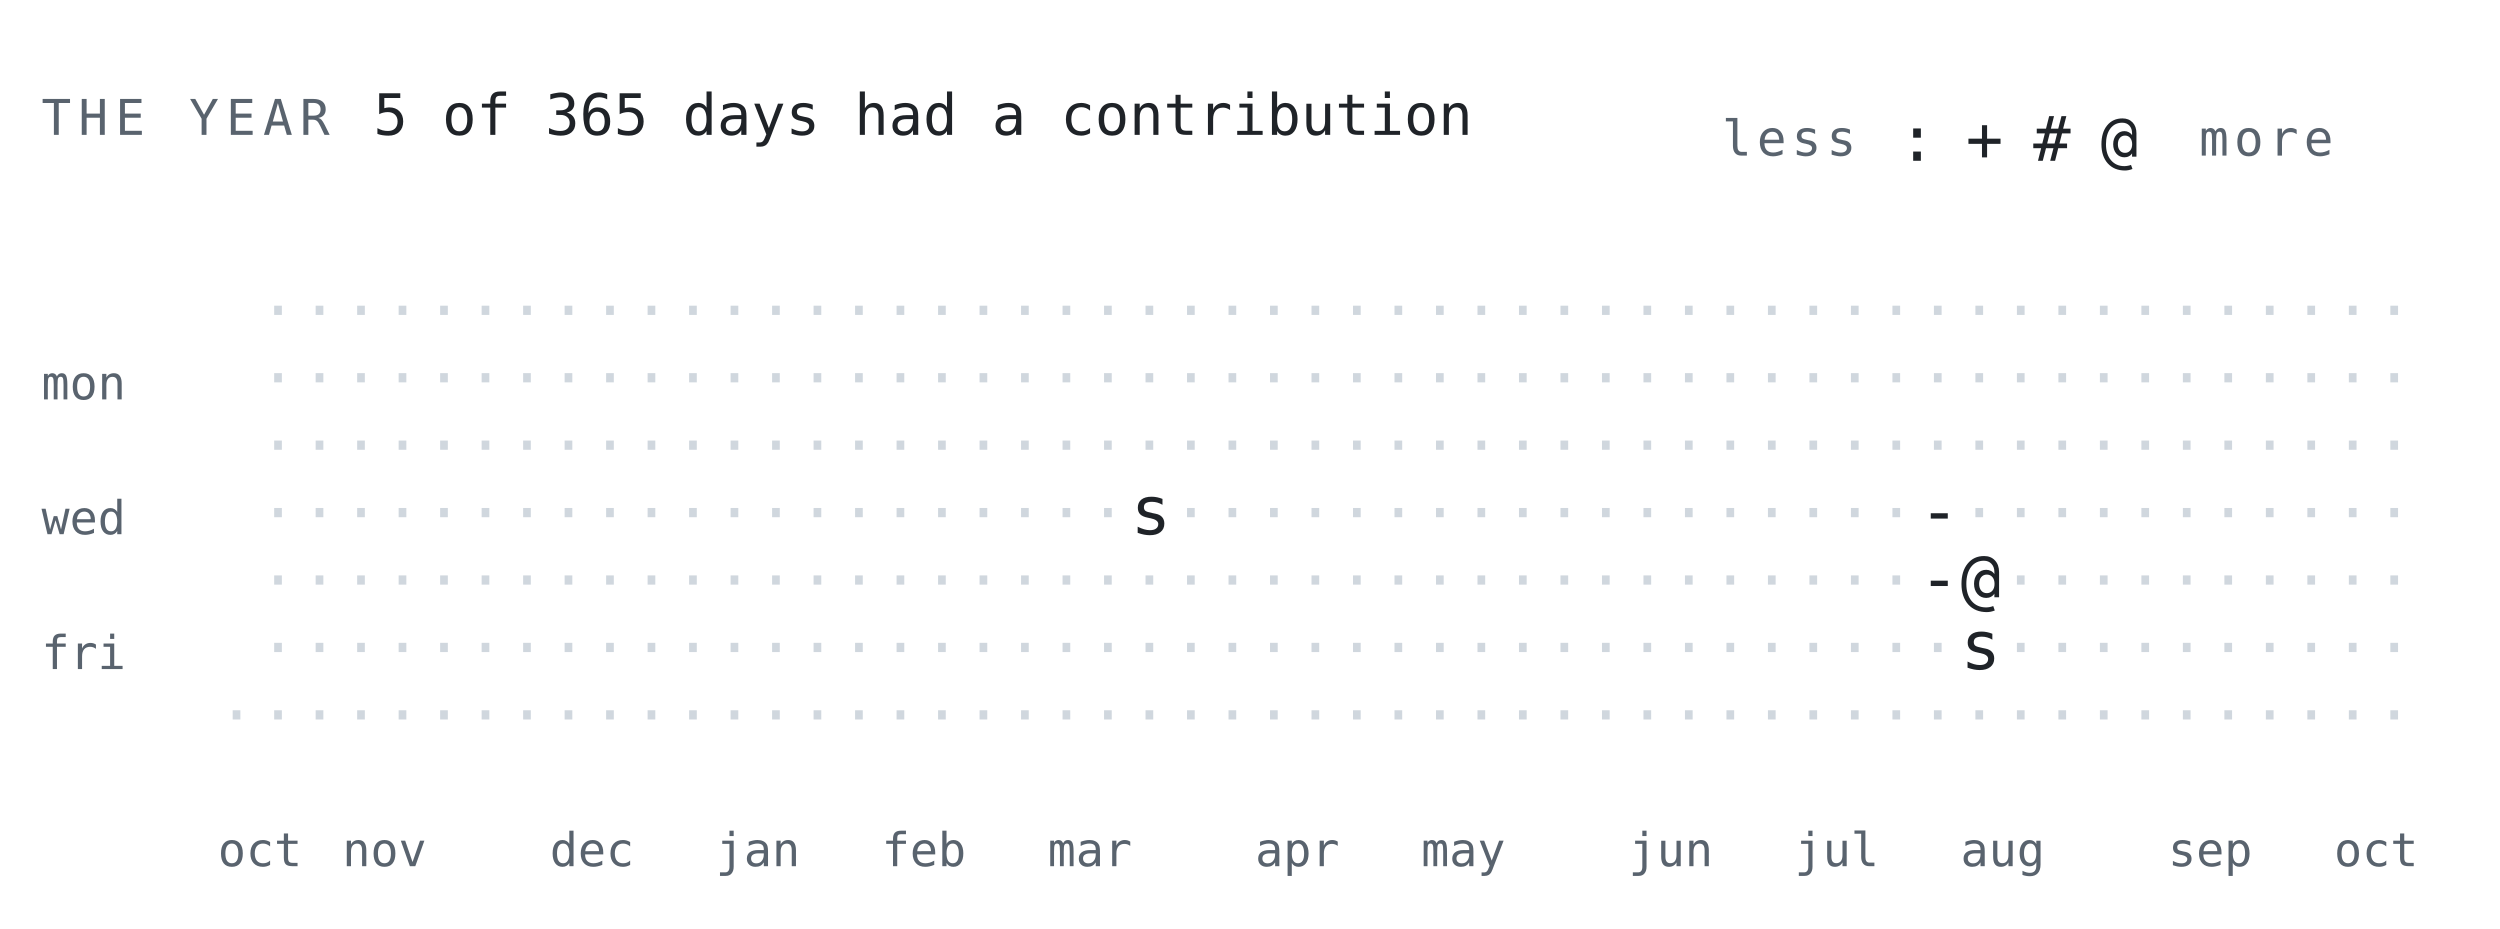
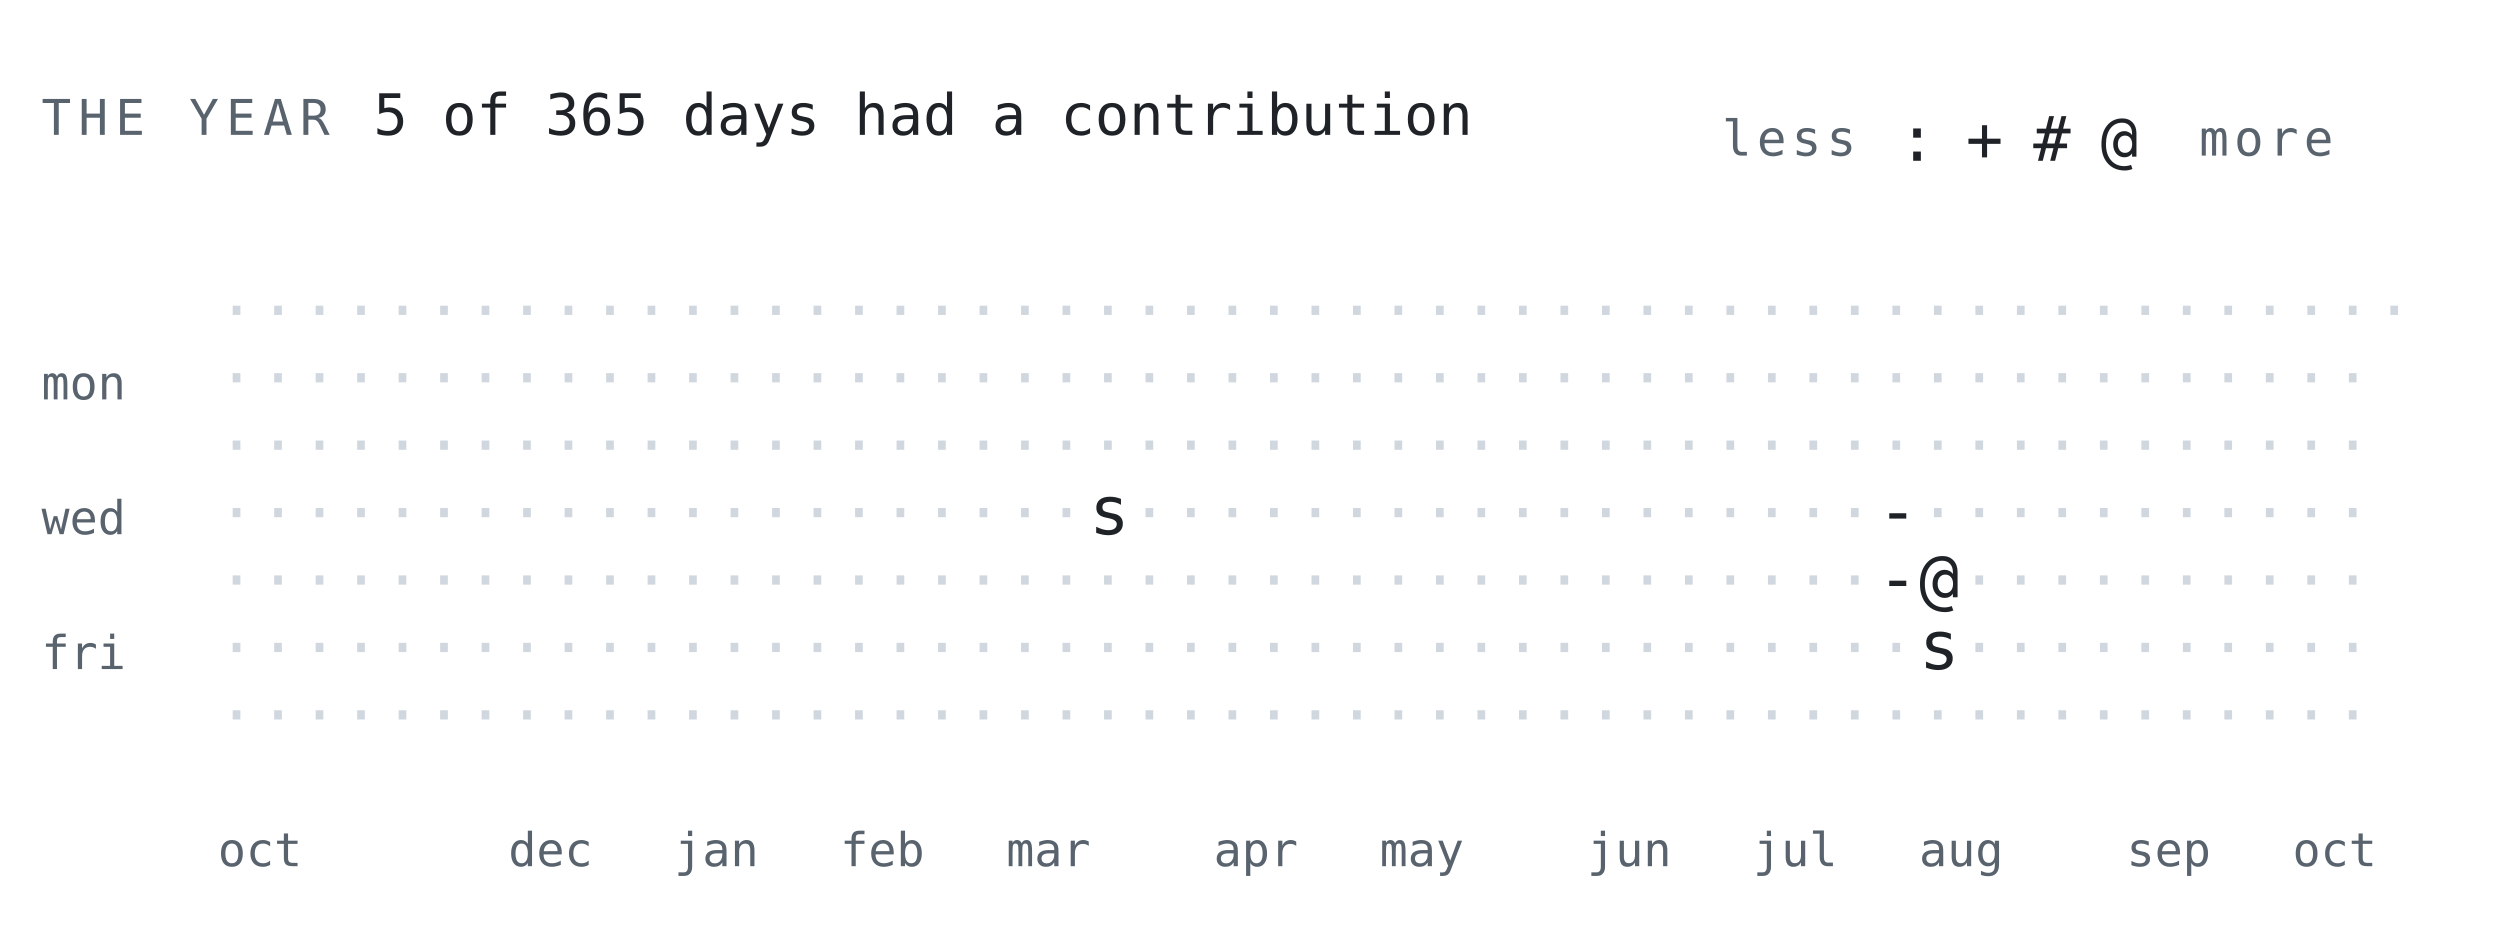
<svg xmlns="http://www.w3.org/2000/svg" viewBox="0 0 482 179" width="482" font-family="'JetBrains Mono', ui-monospace, SFMono-Regular, monospace">
  <style>
  .s{fill:#1f2328}  .m{fill:#59636e}  .t{fill:#d0d7de}
  .stk{stroke:#1f2328}  .trk{fill:#eaeef2}
  @media(prefers-color-scheme:dark){
    .s{fill:#e6edf3} .m{fill:#7d8590} .t{fill:#30363d}
    .stk{stroke:#e6edf3} .trk{fill:#21262d}
  }
</style>
  <rect fill="none" width="482" height="179" />
  <text class="m" x="8" y="26" font-size="9.5" letter-spacing="1.4">THE YEAR</text>
  <text class="s" x="72" y="26" font-size="11">5 of 365 days had a contribution</text>
  <text class="m" x="332" y="30" font-size="9.5" letter-spacing="1">less</text>
  <text class="s" x="366" y="31" font-size="12">:</text>
  <text class="s" x="379" y="31" font-size="12">+</text>
  <text class="s" x="392" y="31" font-size="12">#</text>
  <text class="s" x="405" y="31" font-size="12">@</text>
  <text class="m" x="424" y="30" font-size="9.5" letter-spacing="1">more</text>
+   <text class="t" x="42.0" y="64.0" font-size="12" xml:space="preserve">·</text>
+   <text class="t" x="42.0" y="77.0" font-size="12" xml:space="preserve">·</text>
+   <text class="t" x="42.0" y="90.0" font-size="12" xml:space="preserve">·</text>
+   <text class="t" x="42.0" y="103.0" font-size="12" xml:space="preserve">·</text>
+   <text class="t" x="42.0" y="116.0" font-size="12" xml:space="preserve">·</text>
+   <text class="t" x="42.0" y="129.0" font-size="12" xml:space="preserve">·</text>
  <text class="t" x="42.0" y="142.0" font-size="12" xml:space="preserve">·</text>
  <text class="t" x="50.0" y="64.0" font-size="12" xml:space="preserve">·</text>
  <text class="t" x="50.0" y="77.0" font-size="12" xml:space="preserve">·</text>
  <text class="t" x="50.0" y="90.0" font-size="12" xml:space="preserve">·</text>
  <text class="t" x="50.0" y="103.0" font-size="12" xml:space="preserve">·</text>
  <text class="t" x="50.0" y="116.0" font-size="12" xml:space="preserve">·</text>
  <text class="t" x="50.0" y="129.0" font-size="12" xml:space="preserve">·</text>
  <text class="t" x="50.0" y="142.0" font-size="12" xml:space="preserve">·</text>
  <text class="t" x="58.0" y="64.0" font-size="12" xml:space="preserve">·</text>
  <text class="t" x="58.0" y="77.0" font-size="12" xml:space="preserve">·</text>
  <text class="t" x="58.0" y="90.0" font-size="12" xml:space="preserve">·</text>
  <text class="t" x="58.0" y="103.0" font-size="12" xml:space="preserve">·</text>
  <text class="t" x="58.0" y="116.0" font-size="12" xml:space="preserve">·</text>
  <text class="t" x="58.0" y="129.0" font-size="12" xml:space="preserve">·</text>
  <text class="t" x="58.0" y="142.0" font-size="12" xml:space="preserve">·</text>
  <text class="t" x="66.0" y="64.0" font-size="12" xml:space="preserve">·</text>
  <text class="t" x="66.0" y="77.0" font-size="12" xml:space="preserve">·</text>
  <text class="t" x="66.0" y="90.0" font-size="12" xml:space="preserve">·</text>
  <text class="t" x="66.0" y="103.0" font-size="12" xml:space="preserve">·</text>
  <text class="t" x="66.0" y="116.0" font-size="12" xml:space="preserve">·</text>
  <text class="t" x="66.0" y="129.0" font-size="12" xml:space="preserve">·</text>
  <text class="t" x="66.0" y="142.0" font-size="12" xml:space="preserve">·</text>
  <text class="t" x="74.0" y="64.0" font-size="12" xml:space="preserve">·</text>
  <text class="t" x="74.0" y="77.0" font-size="12" xml:space="preserve">·</text>
  <text class="t" x="74.0" y="90.0" font-size="12" xml:space="preserve">·</text>
  <text class="t" x="74.0" y="103.0" font-size="12" xml:space="preserve">·</text>
  <text class="t" x="74.0" y="116.0" font-size="12" xml:space="preserve">·</text>
  <text class="t" x="74.0" y="129.0" font-size="12" xml:space="preserve">·</text>
  <text class="t" x="74.0" y="142.0" font-size="12" xml:space="preserve">·</text>
  <text class="t" x="82.0" y="64.0" font-size="12" xml:space="preserve">·</text>
  <text class="t" x="82.0" y="77.0" font-size="12" xml:space="preserve">·</text>
  <text class="t" x="82.0" y="90.0" font-size="12" xml:space="preserve">·</text>
  <text class="t" x="82.0" y="103.0" font-size="12" xml:space="preserve">·</text>
  <text class="t" x="82.0" y="116.0" font-size="12" xml:space="preserve">·</text>
  <text class="t" x="82.0" y="129.0" font-size="12" xml:space="preserve">·</text>
  <text class="t" x="82.0" y="142.0" font-size="12" xml:space="preserve">·</text>
  <text class="t" x="90.0" y="64.0" font-size="12" xml:space="preserve">·</text>
  <text class="t" x="90.0" y="77.0" font-size="12" xml:space="preserve">·</text>
  <text class="t" x="90.0" y="90.0" font-size="12" xml:space="preserve">·</text>
  <text class="t" x="90.0" y="103.0" font-size="12" xml:space="preserve">·</text>
  <text class="t" x="90.0" y="116.0" font-size="12" xml:space="preserve">·</text>
  <text class="t" x="90.0" y="129.0" font-size="12" xml:space="preserve">·</text>
  <text class="t" x="90.0" y="142.0" font-size="12" xml:space="preserve">·</text>
  <text class="t" x="98.0" y="64.0" font-size="12" xml:space="preserve">·</text>
  <text class="t" x="98.0" y="77.0" font-size="12" xml:space="preserve">·</text>
  <text class="t" x="98.0" y="90.0" font-size="12" xml:space="preserve">·</text>
  <text class="t" x="98.0" y="103.0" font-size="12" xml:space="preserve">·</text>
  <text class="t" x="98.0" y="116.0" font-size="12" xml:space="preserve">·</text>
  <text class="t" x="98.0" y="129.0" font-size="12" xml:space="preserve">·</text>
  <text class="t" x="98.0" y="142.0" font-size="12" xml:space="preserve">·</text>
  <text class="t" x="106.0" y="64.0" font-size="12" xml:space="preserve">·</text>
  <text class="t" x="106.0" y="77.0" font-size="12" xml:space="preserve">·</text>
  <text class="t" x="106.0" y="90.0" font-size="12" xml:space="preserve">·</text>
  <text class="t" x="106.0" y="103.0" font-size="12" xml:space="preserve">·</text>
  <text class="t" x="106.0" y="116.0" font-size="12" xml:space="preserve">·</text>
  <text class="t" x="106.0" y="129.0" font-size="12" xml:space="preserve">·</text>
  <text class="t" x="106.0" y="142.0" font-size="12" xml:space="preserve">·</text>
  <text class="t" x="114.0" y="64.0" font-size="12" xml:space="preserve">·</text>
  <text class="t" x="114.0" y="77.0" font-size="12" xml:space="preserve">·</text>
  <text class="t" x="114.0" y="90.0" font-size="12" xml:space="preserve">·</text>
  <text class="t" x="114.0" y="103.0" font-size="12" xml:space="preserve">·</text>
  <text class="t" x="114.0" y="116.0" font-size="12" xml:space="preserve">·</text>
  <text class="t" x="114.0" y="129.0" font-size="12" xml:space="preserve">·</text>
  <text class="t" x="114.0" y="142.0" font-size="12" xml:space="preserve">·</text>
  <text class="t" x="122.0" y="64.0" font-size="12" xml:space="preserve">·</text>
  <text class="t" x="122.0" y="77.0" font-size="12" xml:space="preserve">·</text>
  <text class="t" x="122.0" y="90.0" font-size="12" xml:space="preserve">·</text>
  <text class="t" x="122.0" y="103.0" font-size="12" xml:space="preserve">·</text>
  <text class="t" x="122.0" y="116.0" font-size="12" xml:space="preserve">·</text>
  <text class="t" x="122.0" y="129.0" font-size="12" xml:space="preserve">·</text>
  <text class="t" x="122.0" y="142.0" font-size="12" xml:space="preserve">·</text>
  <text class="t" x="130.0" y="64.0" font-size="12" xml:space="preserve">·</text>
  <text class="t" x="130.0" y="77.0" font-size="12" xml:space="preserve">·</text>
  <text class="t" x="130.0" y="90.0" font-size="12" xml:space="preserve">·</text>
  <text class="t" x="130.0" y="103.0" font-size="12" xml:space="preserve">·</text>
  <text class="t" x="130.0" y="116.0" font-size="12" xml:space="preserve">·</text>
  <text class="t" x="130.0" y="129.0" font-size="12" xml:space="preserve">·</text>
  <text class="t" x="130.0" y="142.0" font-size="12" xml:space="preserve">·</text>
  <text class="t" x="138.0" y="64.0" font-size="12" xml:space="preserve">·</text>
  <text class="t" x="138.0" y="77.0" font-size="12" xml:space="preserve">·</text>
  <text class="t" x="138.0" y="90.0" font-size="12" xml:space="preserve">·</text>
  <text class="t" x="138.0" y="103.0" font-size="12" xml:space="preserve">·</text>
  <text class="t" x="138.0" y="116.0" font-size="12" xml:space="preserve">·</text>
  <text class="t" x="138.0" y="129.0" font-size="12" xml:space="preserve">·</text>
  <text class="t" x="138.0" y="142.0" font-size="12" xml:space="preserve">·</text>
  <text class="t" x="146.0" y="64.0" font-size="12" xml:space="preserve">·</text>
  <text class="t" x="146.0" y="77.0" font-size="12" xml:space="preserve">·</text>
  <text class="t" x="146.0" y="90.0" font-size="12" xml:space="preserve">·</text>
  <text class="t" x="146.0" y="103.0" font-size="12" xml:space="preserve">·</text>
  <text class="t" x="146.0" y="116.0" font-size="12" xml:space="preserve">·</text>
  <text class="t" x="146.0" y="129.0" font-size="12" xml:space="preserve">·</text>
  <text class="t" x="146.0" y="142.0" font-size="12" xml:space="preserve">·</text>
  <text class="t" x="154.0" y="64.0" font-size="12" xml:space="preserve">·</text>
  <text class="t" x="154.0" y="77.0" font-size="12" xml:space="preserve">·</text>
  <text class="t" x="154.0" y="90.0" font-size="12" xml:space="preserve">·</text>
  <text class="t" x="154.0" y="103.0" font-size="12" xml:space="preserve">·</text>
  <text class="t" x="154.0" y="116.0" font-size="12" xml:space="preserve">·</text>
  <text class="t" x="154.0" y="129.0" font-size="12" xml:space="preserve">·</text>
  <text class="t" x="154.0" y="142.0" font-size="12" xml:space="preserve">·</text>
  <text class="t" x="162.0" y="64.0" font-size="12" xml:space="preserve">·</text>
  <text class="t" x="162.0" y="77.0" font-size="12" xml:space="preserve">·</text>
  <text class="t" x="162.0" y="90.0" font-size="12" xml:space="preserve">·</text>
  <text class="t" x="162.0" y="103.0" font-size="12" xml:space="preserve">·</text>
  <text class="t" x="162.0" y="116.0" font-size="12" xml:space="preserve">·</text>
  <text class="t" x="162.0" y="129.0" font-size="12" xml:space="preserve">·</text>
  <text class="t" x="162.0" y="142.0" font-size="12" xml:space="preserve">·</text>
  <text class="t" x="170.0" y="64.0" font-size="12" xml:space="preserve">·</text>
  <text class="t" x="170.0" y="77.0" font-size="12" xml:space="preserve">·</text>
  <text class="t" x="170.0" y="90.0" font-size="12" xml:space="preserve">·</text>
  <text class="t" x="170.0" y="103.0" font-size="12" xml:space="preserve">·</text>
  <text class="t" x="170.0" y="116.0" font-size="12" xml:space="preserve">·</text>
  <text class="t" x="170.0" y="129.0" font-size="12" xml:space="preserve">·</text>
  <text class="t" x="170.0" y="142.0" font-size="12" xml:space="preserve">·</text>
  <text class="t" x="178.0" y="64.0" font-size="12" xml:space="preserve">·</text>
  <text class="t" x="178.0" y="77.0" font-size="12" xml:space="preserve">·</text>
  <text class="t" x="178.0" y="90.0" font-size="12" xml:space="preserve">·</text>
  <text class="t" x="178.0" y="103.0" font-size="12" xml:space="preserve">·</text>
  <text class="t" x="178.0" y="116.0" font-size="12" xml:space="preserve">·</text>
  <text class="t" x="178.0" y="129.0" font-size="12" xml:space="preserve">·</text>
  <text class="t" x="178.0" y="142.0" font-size="12" xml:space="preserve">·</text>
  <text class="t" x="186.0" y="64.0" font-size="12" xml:space="preserve">·</text>
  <text class="t" x="186.0" y="77.0" font-size="12" xml:space="preserve">·</text>
  <text class="t" x="186.0" y="90.0" font-size="12" xml:space="preserve">·</text>
  <text class="t" x="186.0" y="103.0" font-size="12" xml:space="preserve">·</text>
  <text class="t" x="186.0" y="116.0" font-size="12" xml:space="preserve">·</text>
  <text class="t" x="186.0" y="129.0" font-size="12" xml:space="preserve">·</text>
  <text class="t" x="186.0" y="142.0" font-size="12" xml:space="preserve">·</text>
  <text class="t" x="194.0" y="64.0" font-size="12" xml:space="preserve">·</text>
  <text class="t" x="194.0" y="77.0" font-size="12" xml:space="preserve">·</text>
  <text class="t" x="194.0" y="90.0" font-size="12" xml:space="preserve">·</text>
  <text class="t" x="194.0" y="103.0" font-size="12" xml:space="preserve">·</text>
  <text class="t" x="194.0" y="116.0" font-size="12" xml:space="preserve">·</text>
  <text class="t" x="194.0" y="129.0" font-size="12" xml:space="preserve">·</text>
  <text class="t" x="194.0" y="142.0" font-size="12" xml:space="preserve">·</text>
  <text class="t" x="202.0" y="64.0" font-size="12" xml:space="preserve">·</text>
  <text class="t" x="202.0" y="77.0" font-size="12" xml:space="preserve">·</text>
  <text class="t" x="202.0" y="90.0" font-size="12" xml:space="preserve">·</text>
  <text class="t" x="202.0" y="103.0" font-size="12" xml:space="preserve">·</text>
  <text class="t" x="202.0" y="116.0" font-size="12" xml:space="preserve">·</text>
  <text class="t" x="202.0" y="129.0" font-size="12" xml:space="preserve">·</text>
  <text class="t" x="202.0" y="142.0" font-size="12" xml:space="preserve">·</text>
  <text class="t" x="210.0" y="64.0" font-size="12" xml:space="preserve">·</text>
  <text class="t" x="210.0" y="77.0" font-size="12" xml:space="preserve">·</text>
  <text class="t" x="210.0" y="90.0" font-size="12" xml:space="preserve">·</text>
-   <text class="t" x="210.0" y="103.0" font-size="12" xml:space="preserve">·</text>
+   <text class="s" x="210.0" y="103.0" font-size="12.9" xml:space="preserve">s</text>
  <text class="t" x="210.0" y="116.0" font-size="12" xml:space="preserve">·</text>
  <text class="t" x="210.0" y="129.0" font-size="12" xml:space="preserve">·</text>
  <text class="t" x="210.0" y="142.0" font-size="12" xml:space="preserve">·</text>
  <text class="t" x="218.0" y="64.0" font-size="12" xml:space="preserve">·</text>
  <text class="t" x="218.0" y="77.0" font-size="12" xml:space="preserve">·</text>
  <text class="t" x="218.0" y="90.0" font-size="12" xml:space="preserve">·</text>
-   <text class="s" x="218.0" y="103.0" font-size="12.9" xml:space="preserve">s</text>
+   <text class="t" x="218.0" y="103.0" font-size="12" xml:space="preserve">·</text>
  <text class="t" x="218.0" y="116.0" font-size="12" xml:space="preserve">·</text>
  <text class="t" x="218.0" y="129.0" font-size="12" xml:space="preserve">·</text>
  <text class="t" x="218.0" y="142.0" font-size="12" xml:space="preserve">·</text>
  <text class="t" x="226.0" y="64.0" font-size="12" xml:space="preserve">·</text>
  <text class="t" x="226.0" y="77.0" font-size="12" xml:space="preserve">·</text>
  <text class="t" x="226.0" y="90.0" font-size="12" xml:space="preserve">·</text>
  <text class="t" x="226.0" y="103.0" font-size="12" xml:space="preserve">·</text>
  <text class="t" x="226.0" y="116.0" font-size="12" xml:space="preserve">·</text>
  <text class="t" x="226.0" y="129.0" font-size="12" xml:space="preserve">·</text>
  <text class="t" x="226.0" y="142.0" font-size="12" xml:space="preserve">·</text>
  <text class="t" x="234.0" y="64.0" font-size="12" xml:space="preserve">·</text>
  <text class="t" x="234.0" y="77.0" font-size="12" xml:space="preserve">·</text>
  <text class="t" x="234.0" y="90.0" font-size="12" xml:space="preserve">·</text>
  <text class="t" x="234.0" y="103.0" font-size="12" xml:space="preserve">·</text>
  <text class="t" x="234.0" y="116.0" font-size="12" xml:space="preserve">·</text>
  <text class="t" x="234.0" y="129.0" font-size="12" xml:space="preserve">·</text>
  <text class="t" x="234.0" y="142.0" font-size="12" xml:space="preserve">·</text>
  <text class="t" x="242.0" y="64.0" font-size="12" xml:space="preserve">·</text>
  <text class="t" x="242.0" y="77.0" font-size="12" xml:space="preserve">·</text>
  <text class="t" x="242.0" y="90.0" font-size="12" xml:space="preserve">·</text>
  <text class="t" x="242.0" y="103.0" font-size="12" xml:space="preserve">·</text>
  <text class="t" x="242.0" y="116.0" font-size="12" xml:space="preserve">·</text>
  <text class="t" x="242.0" y="129.0" font-size="12" xml:space="preserve">·</text>
  <text class="t" x="242.0" y="142.0" font-size="12" xml:space="preserve">·</text>
  <text class="t" x="250.0" y="64.0" font-size="12" xml:space="preserve">·</text>
  <text class="t" x="250.0" y="77.0" font-size="12" xml:space="preserve">·</text>
  <text class="t" x="250.0" y="90.0" font-size="12" xml:space="preserve">·</text>
  <text class="t" x="250.0" y="103.0" font-size="12" xml:space="preserve">·</text>
  <text class="t" x="250.0" y="116.0" font-size="12" xml:space="preserve">·</text>
  <text class="t" x="250.0" y="129.0" font-size="12" xml:space="preserve">·</text>
  <text class="t" x="250.0" y="142.0" font-size="12" xml:space="preserve">·</text>
  <text class="t" x="258.0" y="64.0" font-size="12" xml:space="preserve">·</text>
  <text class="t" x="258.0" y="77.0" font-size="12" xml:space="preserve">·</text>
  <text class="t" x="258.0" y="90.0" font-size="12" xml:space="preserve">·</text>
  <text class="t" x="258.0" y="103.0" font-size="12" xml:space="preserve">·</text>
  <text class="t" x="258.0" y="116.0" font-size="12" xml:space="preserve">·</text>
  <text class="t" x="258.0" y="129.0" font-size="12" xml:space="preserve">·</text>
  <text class="t" x="258.0" y="142.0" font-size="12" xml:space="preserve">·</text>
  <text class="t" x="266.0" y="64.0" font-size="12" xml:space="preserve">·</text>
  <text class="t" x="266.0" y="77.0" font-size="12" xml:space="preserve">·</text>
  <text class="t" x="266.0" y="90.0" font-size="12" xml:space="preserve">·</text>
  <text class="t" x="266.0" y="103.0" font-size="12" xml:space="preserve">·</text>
  <text class="t" x="266.0" y="116.0" font-size="12" xml:space="preserve">·</text>
  <text class="t" x="266.0" y="129.0" font-size="12" xml:space="preserve">·</text>
  <text class="t" x="266.0" y="142.0" font-size="12" xml:space="preserve">·</text>
  <text class="t" x="274.0" y="64.0" font-size="12" xml:space="preserve">·</text>
  <text class="t" x="274.0" y="77.0" font-size="12" xml:space="preserve">·</text>
  <text class="t" x="274.0" y="90.0" font-size="12" xml:space="preserve">·</text>
  <text class="t" x="274.0" y="103.0" font-size="12" xml:space="preserve">·</text>
  <text class="t" x="274.0" y="116.0" font-size="12" xml:space="preserve">·</text>
  <text class="t" x="274.0" y="129.0" font-size="12" xml:space="preserve">·</text>
  <text class="t" x="274.0" y="142.0" font-size="12" xml:space="preserve">·</text>
  <text class="t" x="282.0" y="64.0" font-size="12" xml:space="preserve">·</text>
  <text class="t" x="282.0" y="77.0" font-size="12" xml:space="preserve">·</text>
  <text class="t" x="282.0" y="90.0" font-size="12" xml:space="preserve">·</text>
  <text class="t" x="282.0" y="103.0" font-size="12" xml:space="preserve">·</text>
  <text class="t" x="282.0" y="116.0" font-size="12" xml:space="preserve">·</text>
  <text class="t" x="282.0" y="129.0" font-size="12" xml:space="preserve">·</text>
  <text class="t" x="282.0" y="142.0" font-size="12" xml:space="preserve">·</text>
  <text class="t" x="290.0" y="64.0" font-size="12" xml:space="preserve">·</text>
  <text class="t" x="290.0" y="77.0" font-size="12" xml:space="preserve">·</text>
  <text class="t" x="290.0" y="90.0" font-size="12" xml:space="preserve">·</text>
  <text class="t" x="290.0" y="103.0" font-size="12" xml:space="preserve">·</text>
  <text class="t" x="290.0" y="116.0" font-size="12" xml:space="preserve">·</text>
  <text class="t" x="290.0" y="129.0" font-size="12" xml:space="preserve">·</text>
  <text class="t" x="290.0" y="142.0" font-size="12" xml:space="preserve">·</text>
  <text class="t" x="298.0" y="64.0" font-size="12" xml:space="preserve">·</text>
  <text class="t" x="298.0" y="77.0" font-size="12" xml:space="preserve">·</text>
  <text class="t" x="298.0" y="90.0" font-size="12" xml:space="preserve">·</text>
  <text class="t" x="298.0" y="103.0" font-size="12" xml:space="preserve">·</text>
  <text class="t" x="298.0" y="116.0" font-size="12" xml:space="preserve">·</text>
  <text class="t" x="298.0" y="129.0" font-size="12" xml:space="preserve">·</text>
  <text class="t" x="298.0" y="142.0" font-size="12" xml:space="preserve">·</text>
  <text class="t" x="306.0" y="64.0" font-size="12" xml:space="preserve">·</text>
  <text class="t" x="306.0" y="77.0" font-size="12" xml:space="preserve">·</text>
  <text class="t" x="306.0" y="90.0" font-size="12" xml:space="preserve">·</text>
  <text class="t" x="306.0" y="103.0" font-size="12" xml:space="preserve">·</text>
  <text class="t" x="306.0" y="116.0" font-size="12" xml:space="preserve">·</text>
  <text class="t" x="306.0" y="129.0" font-size="12" xml:space="preserve">·</text>
  <text class="t" x="306.0" y="142.0" font-size="12" xml:space="preserve">·</text>
  <text class="t" x="314.0" y="64.0" font-size="12" xml:space="preserve">·</text>
  <text class="t" x="314.0" y="77.0" font-size="12" xml:space="preserve">·</text>
  <text class="t" x="314.0" y="90.0" font-size="12" xml:space="preserve">·</text>
  <text class="t" x="314.0" y="103.0" font-size="12" xml:space="preserve">·</text>
  <text class="t" x="314.0" y="116.0" font-size="12" xml:space="preserve">·</text>
  <text class="t" x="314.0" y="129.0" font-size="12" xml:space="preserve">·</text>
  <text class="t" x="314.0" y="142.0" font-size="12" xml:space="preserve">·</text>
  <text class="t" x="322.0" y="64.0" font-size="12" xml:space="preserve">·</text>
  <text class="t" x="322.0" y="77.0" font-size="12" xml:space="preserve">·</text>
  <text class="t" x="322.0" y="90.0" font-size="12" xml:space="preserve">·</text>
  <text class="t" x="322.0" y="103.0" font-size="12" xml:space="preserve">·</text>
  <text class="t" x="322.0" y="116.0" font-size="12" xml:space="preserve">·</text>
  <text class="t" x="322.0" y="129.0" font-size="12" xml:space="preserve">·</text>
  <text class="t" x="322.0" y="142.0" font-size="12" xml:space="preserve">·</text>
  <text class="t" x="330.0" y="64.0" font-size="12" xml:space="preserve">·</text>
  <text class="t" x="330.0" y="77.0" font-size="12" xml:space="preserve">·</text>
  <text class="t" x="330.0" y="90.0" font-size="12" xml:space="preserve">·</text>
  <text class="t" x="330.0" y="103.0" font-size="12" xml:space="preserve">·</text>
  <text class="t" x="330.0" y="116.0" font-size="12" xml:space="preserve">·</text>
  <text class="t" x="330.0" y="129.0" font-size="12" xml:space="preserve">·</text>
  <text class="t" x="330.0" y="142.0" font-size="12" xml:space="preserve">·</text>
  <text class="t" x="338.0" y="64.0" font-size="12" xml:space="preserve">·</text>
  <text class="t" x="338.0" y="77.0" font-size="12" xml:space="preserve">·</text>
  <text class="t" x="338.0" y="90.0" font-size="12" xml:space="preserve">·</text>
  <text class="t" x="338.0" y="103.0" font-size="12" xml:space="preserve">·</text>
  <text class="t" x="338.0" y="116.0" font-size="12" xml:space="preserve">·</text>
  <text class="t" x="338.0" y="129.0" font-size="12" xml:space="preserve">·</text>
  <text class="t" x="338.0" y="142.0" font-size="12" xml:space="preserve">·</text>
  <text class="t" x="346.0" y="64.0" font-size="12" xml:space="preserve">·</text>
  <text class="t" x="346.0" y="77.0" font-size="12" xml:space="preserve">·</text>
  <text class="t" x="346.0" y="90.0" font-size="12" xml:space="preserve">·</text>
  <text class="t" x="346.0" y="103.0" font-size="12" xml:space="preserve">·</text>
  <text class="t" x="346.0" y="116.0" font-size="12" xml:space="preserve">·</text>
  <text class="t" x="346.0" y="129.0" font-size="12" xml:space="preserve">·</text>
  <text class="t" x="346.0" y="142.0" font-size="12" xml:space="preserve">·</text>
  <text class="t" x="354.0" y="64.0" font-size="12" xml:space="preserve">·</text>
  <text class="t" x="354.0" y="77.0" font-size="12" xml:space="preserve">·</text>
  <text class="t" x="354.0" y="90.0" font-size="12" xml:space="preserve">·</text>
  <text class="t" x="354.0" y="103.0" font-size="12" xml:space="preserve">·</text>
  <text class="t" x="354.0" y="116.0" font-size="12" xml:space="preserve">·</text>
  <text class="t" x="354.0" y="129.0" font-size="12" xml:space="preserve">·</text>
  <text class="t" x="354.0" y="142.0" font-size="12" xml:space="preserve">·</text>
  <text class="t" x="362.0" y="64.0" font-size="12" xml:space="preserve">·</text>
  <text class="t" x="362.0" y="77.0" font-size="12" xml:space="preserve">·</text>
  <text class="t" x="362.0" y="90.0" font-size="12" xml:space="preserve">·</text>
-   <text class="t" x="362.0" y="103.0" font-size="12" xml:space="preserve">·</text>
-   <text class="t" x="362.0" y="116.0" font-size="12" xml:space="preserve">·</text>
+   <text class="s" x="362.0" y="103.0" font-size="12.9" xml:space="preserve">-</text>
+   <text class="s" x="362.0" y="116.0" font-size="12.9" xml:space="preserve">-</text>
  <text class="t" x="362.0" y="129.0" font-size="12" xml:space="preserve">·</text>
  <text class="t" x="362.0" y="142.0" font-size="12" xml:space="preserve">·</text>
  <text class="t" x="370.0" y="64.0" font-size="12" xml:space="preserve">·</text>
  <text class="t" x="370.0" y="77.0" font-size="12" xml:space="preserve">·</text>
  <text class="t" x="370.0" y="90.0" font-size="12" xml:space="preserve">·</text>
-   <text class="s" x="370.0" y="103.0" font-size="12.9" xml:space="preserve">-</text>
-   <text class="s" x="370.0" y="116.0" font-size="12.9" xml:space="preserve">-</text>
-   <text class="t" x="370.0" y="129.0" font-size="12" xml:space="preserve">·</text>
+   <text class="t" x="370.0" y="103.0" font-size="12" xml:space="preserve">·</text>
+   <text class="s" x="370.0" y="116.0" font-size="12.9" xml:space="preserve">@</text>
+   <text class="s" x="370.0" y="129.0" font-size="12.9" xml:space="preserve">s</text>
  <text class="t" x="370.0" y="142.0" font-size="12" xml:space="preserve">·</text>
  <text class="t" x="378.0" y="64.0" font-size="12" xml:space="preserve">·</text>
  <text class="t" x="378.0" y="77.0" font-size="12" xml:space="preserve">·</text>
  <text class="t" x="378.0" y="90.0" font-size="12" xml:space="preserve">·</text>
  <text class="t" x="378.0" y="103.0" font-size="12" xml:space="preserve">·</text>
-   <text class="s" x="378.0" y="116.0" font-size="12.9" xml:space="preserve">@</text>
-   <text class="s" x="378.0" y="129.0" font-size="12.9" xml:space="preserve">s</text>
+   <text class="t" x="378.0" y="116.0" font-size="12" xml:space="preserve">·</text>
+   <text class="t" x="378.0" y="129.0" font-size="12" xml:space="preserve">·</text>
  <text class="t" x="378.0" y="142.0" font-size="12" xml:space="preserve">·</text>
  <text class="t" x="386.0" y="64.0" font-size="12" xml:space="preserve">·</text>
  <text class="t" x="386.0" y="77.0" font-size="12" xml:space="preserve">·</text>
  <text class="t" x="386.0" y="90.0" font-size="12" xml:space="preserve">·</text>
  <text class="t" x="386.0" y="103.0" font-size="12" xml:space="preserve">·</text>
  <text class="t" x="386.0" y="116.0" font-size="12" xml:space="preserve">·</text>
  <text class="t" x="386.0" y="129.0" font-size="12" xml:space="preserve">·</text>
  <text class="t" x="386.0" y="142.0" font-size="12" xml:space="preserve">·</text>
  <text class="t" x="394.0" y="64.0" font-size="12" xml:space="preserve">·</text>
  <text class="t" x="394.0" y="77.0" font-size="12" xml:space="preserve">·</text>
  <text class="t" x="394.0" y="90.0" font-size="12" xml:space="preserve">·</text>
  <text class="t" x="394.0" y="103.0" font-size="12" xml:space="preserve">·</text>
  <text class="t" x="394.0" y="116.0" font-size="12" xml:space="preserve">·</text>
  <text class="t" x="394.0" y="129.0" font-size="12" xml:space="preserve">·</text>
  <text class="t" x="394.0" y="142.0" font-size="12" xml:space="preserve">·</text>
  <text class="t" x="402.0" y="64.0" font-size="12" xml:space="preserve">·</text>
  <text class="t" x="402.0" y="77.0" font-size="12" xml:space="preserve">·</text>
  <text class="t" x="402.0" y="90.0" font-size="12" xml:space="preserve">·</text>
  <text class="t" x="402.0" y="103.0" font-size="12" xml:space="preserve">·</text>
  <text class="t" x="402.0" y="116.0" font-size="12" xml:space="preserve">·</text>
  <text class="t" x="402.0" y="129.0" font-size="12" xml:space="preserve">·</text>
  <text class="t" x="402.0" y="142.0" font-size="12" xml:space="preserve">·</text>
  <text class="t" x="410.0" y="64.0" font-size="12" xml:space="preserve">·</text>
  <text class="t" x="410.0" y="77.0" font-size="12" xml:space="preserve">·</text>
  <text class="t" x="410.0" y="90.0" font-size="12" xml:space="preserve">·</text>
  <text class="t" x="410.0" y="103.0" font-size="12" xml:space="preserve">·</text>
  <text class="t" x="410.0" y="116.0" font-size="12" xml:space="preserve">·</text>
  <text class="t" x="410.0" y="129.0" font-size="12" xml:space="preserve">·</text>
  <text class="t" x="410.0" y="142.0" font-size="12" xml:space="preserve">·</text>
  <text class="t" x="418.0" y="64.0" font-size="12" xml:space="preserve">·</text>
  <text class="t" x="418.0" y="77.0" font-size="12" xml:space="preserve">·</text>
  <text class="t" x="418.0" y="90.0" font-size="12" xml:space="preserve">·</text>
  <text class="t" x="418.0" y="103.0" font-size="12" xml:space="preserve">·</text>
  <text class="t" x="418.0" y="116.0" font-size="12" xml:space="preserve">·</text>
  <text class="t" x="418.0" y="129.0" font-size="12" xml:space="preserve">·</text>
  <text class="t" x="418.0" y="142.0" font-size="12" xml:space="preserve">·</text>
  <text class="t" x="426.0" y="64.0" font-size="12" xml:space="preserve">·</text>
  <text class="t" x="426.0" y="77.0" font-size="12" xml:space="preserve">·</text>
  <text class="t" x="426.0" y="90.0" font-size="12" xml:space="preserve">·</text>
  <text class="t" x="426.0" y="103.0" font-size="12" xml:space="preserve">·</text>
  <text class="t" x="426.0" y="116.0" font-size="12" xml:space="preserve">·</text>
  <text class="t" x="426.0" y="129.0" font-size="12" xml:space="preserve">·</text>
  <text class="t" x="426.0" y="142.0" font-size="12" xml:space="preserve">·</text>
  <text class="t" x="434.0" y="64.0" font-size="12" xml:space="preserve">·</text>
  <text class="t" x="434.0" y="77.0" font-size="12" xml:space="preserve">·</text>
  <text class="t" x="434.0" y="90.0" font-size="12" xml:space="preserve">·</text>
  <text class="t" x="434.0" y="103.0" font-size="12" xml:space="preserve">·</text>
  <text class="t" x="434.0" y="116.0" font-size="12" xml:space="preserve">·</text>
  <text class="t" x="434.0" y="129.0" font-size="12" xml:space="preserve">·</text>
  <text class="t" x="434.0" y="142.0" font-size="12" xml:space="preserve">·</text>
  <text class="t" x="442.0" y="64.0" font-size="12" xml:space="preserve">·</text>
  <text class="t" x="442.0" y="77.0" font-size="12" xml:space="preserve">·</text>
  <text class="t" x="442.0" y="90.0" font-size="12" xml:space="preserve">·</text>
  <text class="t" x="442.0" y="103.0" font-size="12" xml:space="preserve">·</text>
  <text class="t" x="442.0" y="116.0" font-size="12" xml:space="preserve">·</text>
  <text class="t" x="442.0" y="129.0" font-size="12" xml:space="preserve">·</text>
  <text class="t" x="442.0" y="142.0" font-size="12" xml:space="preserve">·</text>
  <text class="t" x="450.0" y="64.0" font-size="12" xml:space="preserve">·</text>
  <text class="t" x="450.0" y="77.0" font-size="12" xml:space="preserve">·</text>
  <text class="t" x="450.0" y="90.0" font-size="12" xml:space="preserve">·</text>
  <text class="t" x="450.0" y="103.0" font-size="12" xml:space="preserve">·</text>
  <text class="t" x="450.0" y="116.0" font-size="12" xml:space="preserve">·</text>
  <text class="t" x="450.0" y="129.0" font-size="12" xml:space="preserve">·</text>
  <text class="t" x="450.0" y="142.0" font-size="12" xml:space="preserve">·</text>
  <text class="t" x="458.0" y="64.0" font-size="12" xml:space="preserve">·</text>
-   <text class="t" x="458.0" y="77.0" font-size="12" xml:space="preserve">·</text>
-   <text class="t" x="458.0" y="90.0" font-size="12" xml:space="preserve">·</text>
-   <text class="t" x="458.0" y="103.0" font-size="12" xml:space="preserve">·</text>
-   <text class="t" x="458.0" y="116.0" font-size="12" xml:space="preserve">·</text>
-   <text class="t" x="458.0" y="129.0" font-size="12" xml:space="preserve">·</text>
-   <text class="t" x="458.0" y="142.0" font-size="12" xml:space="preserve">·</text>
  <text class="m" x="8" y="77.0" font-size="9">mon</text>
  <text class="m" x="8" y="103.0" font-size="9">wed</text>
  <text class="m" x="8" y="129.0" font-size="9">fri</text>
  <text class="m" x="42.0" y="167.0" font-size="9">oct</text>
-   <text class="m" x="66.0" y="167.0" font-size="9">nov</text>
-   <text class="m" x="106.0" y="167.0" font-size="9">dec</text>
-   <text class="m" x="138.0" y="167.0" font-size="9">jan</text>
-   <text class="m" x="170.0" y="167.0" font-size="9">feb</text>
-   <text class="m" x="202.0" y="167.0" font-size="9">mar</text>
-   <text class="m" x="242.0" y="167.0" font-size="9">apr</text>
-   <text class="m" x="274.0" y="167.0" font-size="9">may</text>
-   <text class="m" x="314.0" y="167.0" font-size="9">jun</text>
-   <text class="m" x="346.0" y="167.0" font-size="9">jul</text>
-   <text class="m" x="378.0" y="167.0" font-size="9">aug</text>
-   <text class="m" x="418.0" y="167.0" font-size="9">sep</text>
-   <text class="m" x="450.0" y="167.0" font-size="9">oct</text>
+   <text class="m" x="98.0" y="167.0" font-size="9">dec</text>
+   <text class="m" x="130.0" y="167.0" font-size="9">jan</text>
+   <text class="m" x="162.0" y="167.0" font-size="9">feb</text>
+   <text class="m" x="194.0" y="167.0" font-size="9">mar</text>
+   <text class="m" x="234.0" y="167.0" font-size="9">apr</text>
+   <text class="m" x="266.0" y="167.0" font-size="9">may</text>
+   <text class="m" x="306.0" y="167.0" font-size="9">jun</text>
+   <text class="m" x="338.0" y="167.0" font-size="9">jul</text>
+   <text class="m" x="370.0" y="167.0" font-size="9">aug</text>
+   <text class="m" x="410.0" y="167.0" font-size="9">sep</text>
+   <text class="m" x="442.0" y="167.0" font-size="9">oct</text>
</svg>
